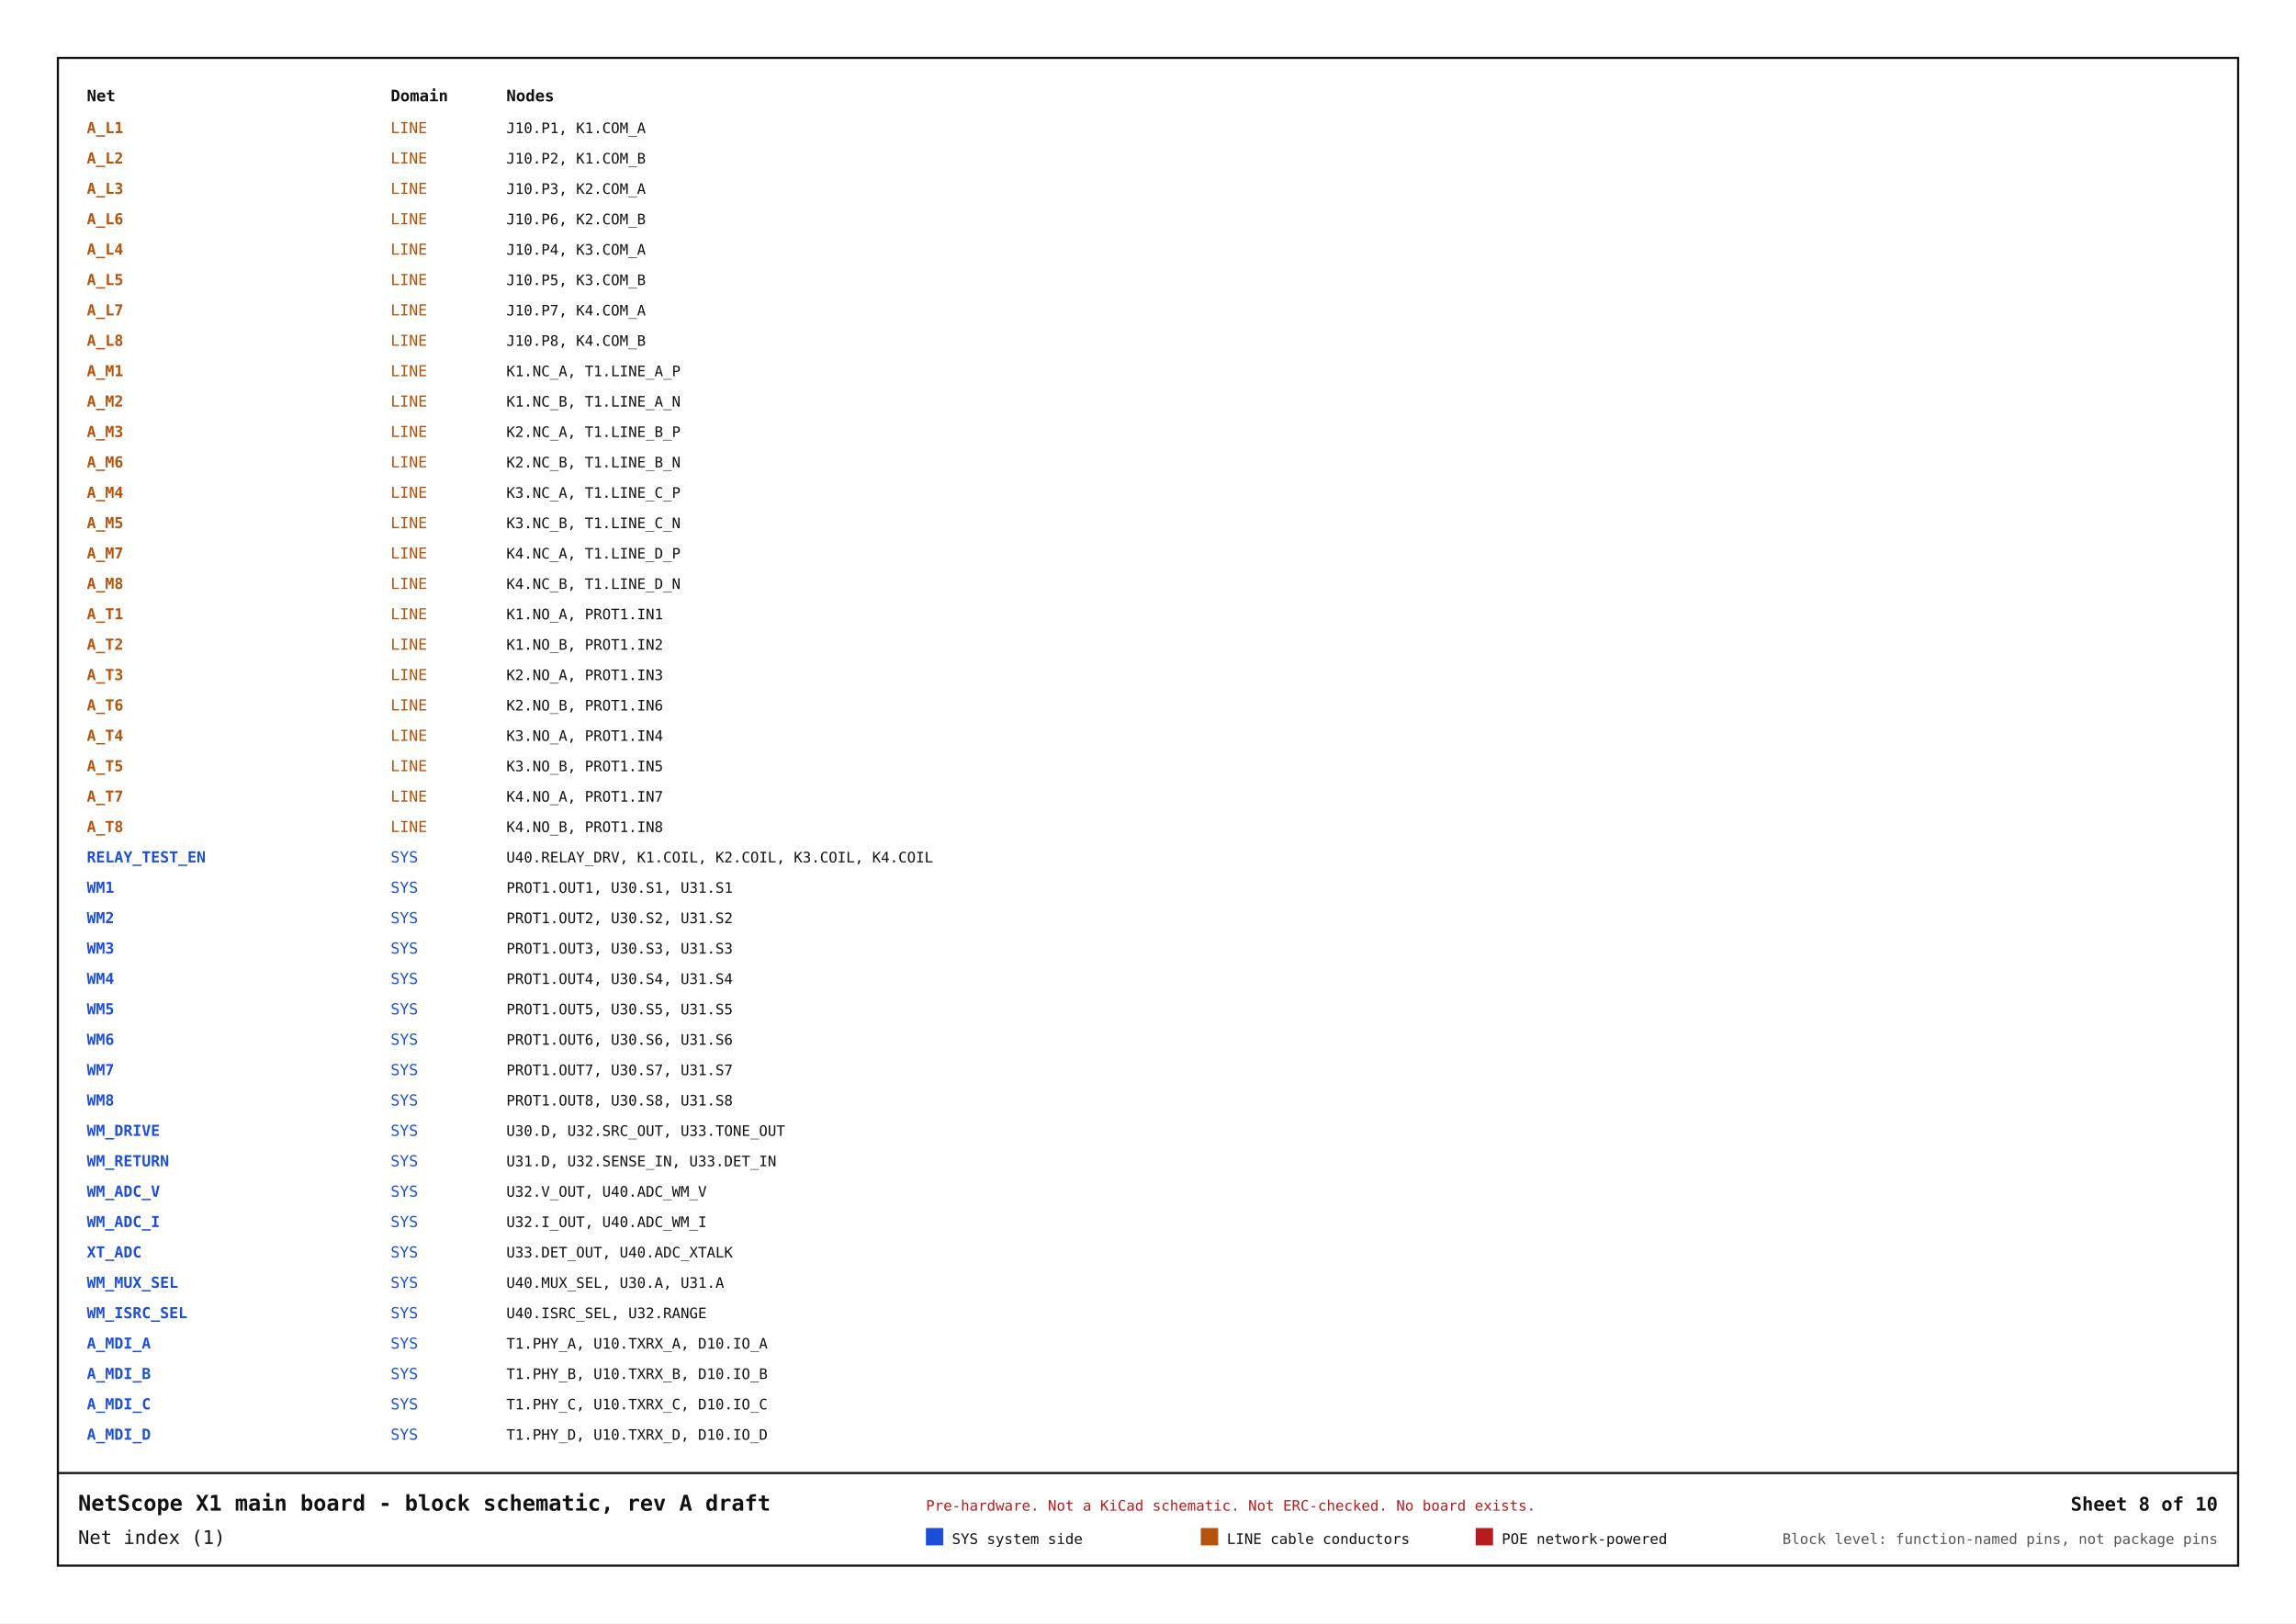
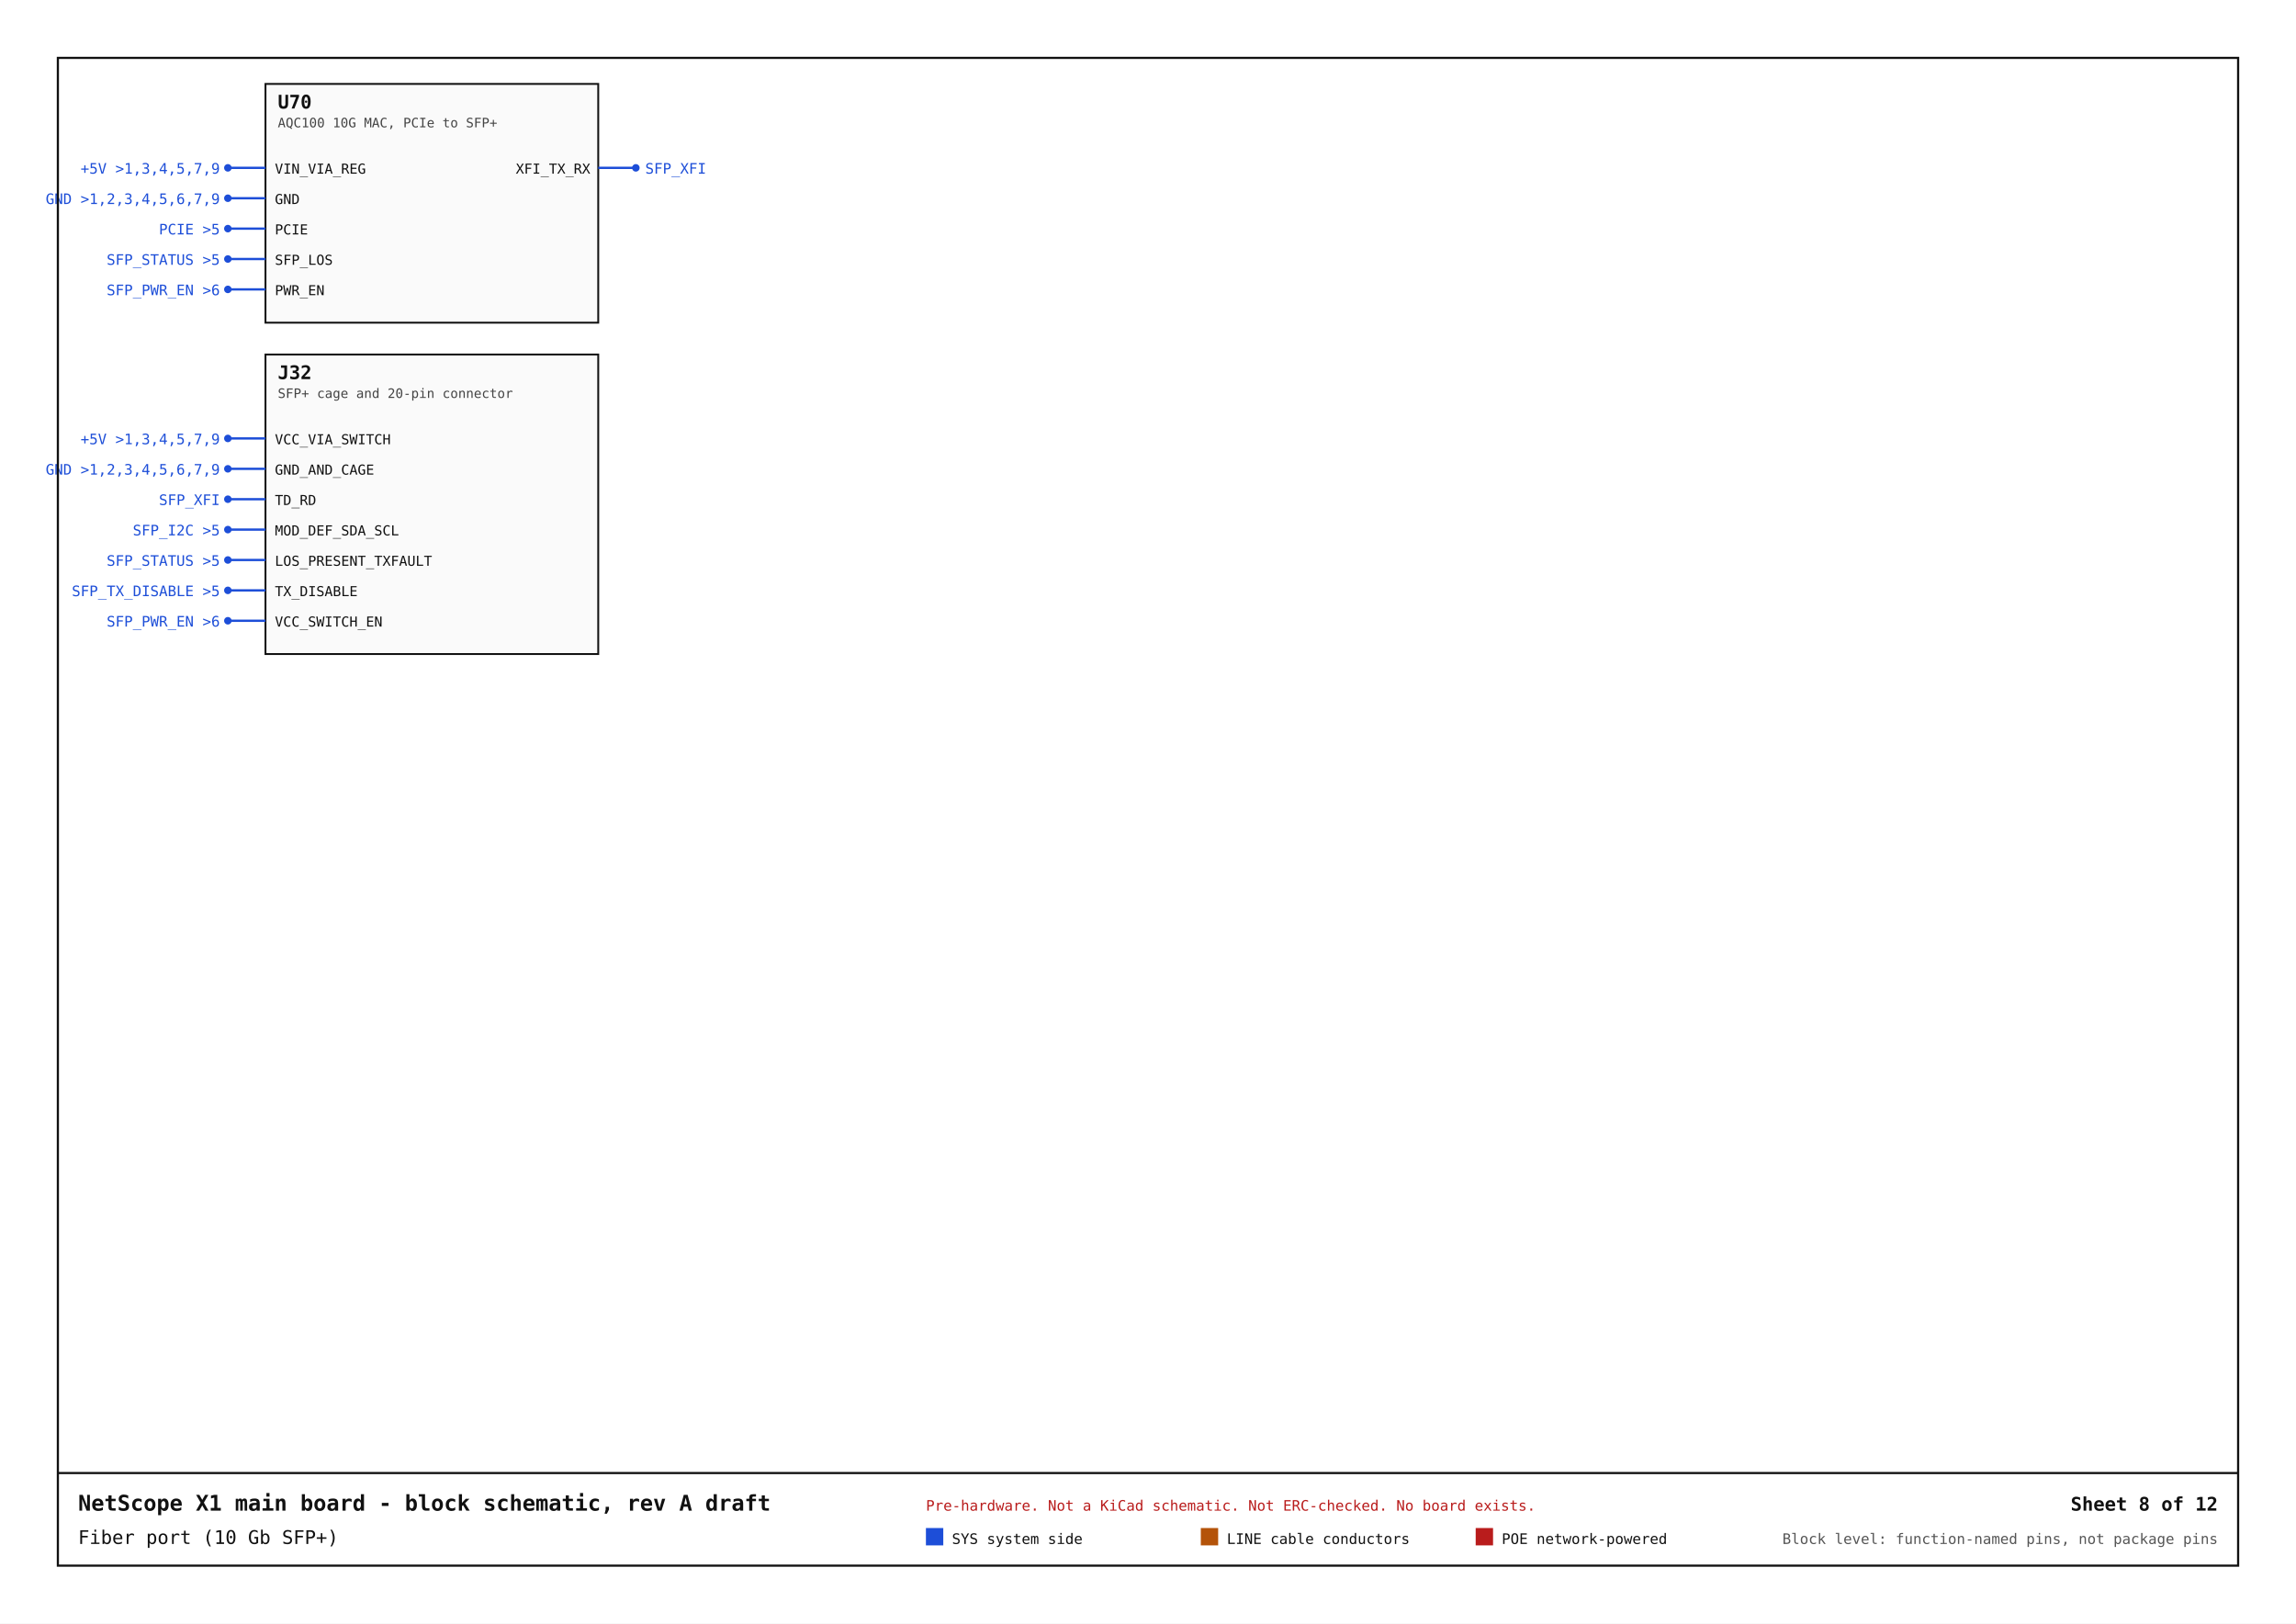
<svg xmlns="http://www.w3.org/2000/svg" viewBox="0 0 1587 1122" width="1587" height="1122">
  <rect width="1587" height="1122" fill="#fff" />
-   <text x="60" y="70" font-size="11" fill="#111" text-anchor="start" font-weight="bold" font-family="DejaVu Sans Mono, Menlo, Consolas, monospace">Net</text>
-   <text x="270" y="70" font-size="11" fill="#111" text-anchor="start" font-weight="bold" font-family="DejaVu Sans Mono, Menlo, Consolas, monospace">Domain</text>
-   <text x="350" y="70" font-size="11" fill="#111" text-anchor="start" font-weight="bold" font-family="DejaVu Sans Mono, Menlo, Consolas, monospace">Nodes</text>
-   <text x="60" y="92" font-size="10.5" fill="#b45309" text-anchor="start" font-weight="bold" font-family="DejaVu Sans Mono, Menlo, Consolas, monospace">A_L1</text>
-   <text x="270" y="92" font-size="10.5" fill="#b45309" text-anchor="start" font-weight="normal" font-family="DejaVu Sans Mono, Menlo, Consolas, monospace">LINE</text>
-   <text x="350" y="92" font-size="10" fill="#111" text-anchor="start" font-weight="normal" font-family="DejaVu Sans Mono, Menlo, Consolas, monospace">J10.P1, K1.COM_A</text>
-   <text x="60" y="113" font-size="10.5" fill="#b45309" text-anchor="start" font-weight="bold" font-family="DejaVu Sans Mono, Menlo, Consolas, monospace">A_L2</text>
-   <text x="270" y="113" font-size="10.5" fill="#b45309" text-anchor="start" font-weight="normal" font-family="DejaVu Sans Mono, Menlo, Consolas, monospace">LINE</text>
-   <text x="350" y="113" font-size="10" fill="#111" text-anchor="start" font-weight="normal" font-family="DejaVu Sans Mono, Menlo, Consolas, monospace">J10.P2, K1.COM_B</text>
-   <text x="60" y="134" font-size="10.5" fill="#b45309" text-anchor="start" font-weight="bold" font-family="DejaVu Sans Mono, Menlo, Consolas, monospace">A_L3</text>
-   <text x="270" y="134" font-size="10.5" fill="#b45309" text-anchor="start" font-weight="normal" font-family="DejaVu Sans Mono, Menlo, Consolas, monospace">LINE</text>
-   <text x="350" y="134" font-size="10" fill="#111" text-anchor="start" font-weight="normal" font-family="DejaVu Sans Mono, Menlo, Consolas, monospace">J10.P3, K2.COM_A</text>
-   <text x="60" y="155" font-size="10.5" fill="#b45309" text-anchor="start" font-weight="bold" font-family="DejaVu Sans Mono, Menlo, Consolas, monospace">A_L6</text>
-   <text x="270" y="155" font-size="10.5" fill="#b45309" text-anchor="start" font-weight="normal" font-family="DejaVu Sans Mono, Menlo, Consolas, monospace">LINE</text>
-   <text x="350" y="155" font-size="10" fill="#111" text-anchor="start" font-weight="normal" font-family="DejaVu Sans Mono, Menlo, Consolas, monospace">J10.P6, K2.COM_B</text>
-   <text x="60" y="176" font-size="10.5" fill="#b45309" text-anchor="start" font-weight="bold" font-family="DejaVu Sans Mono, Menlo, Consolas, monospace">A_L4</text>
-   <text x="270" y="176" font-size="10.5" fill="#b45309" text-anchor="start" font-weight="normal" font-family="DejaVu Sans Mono, Menlo, Consolas, monospace">LINE</text>
-   <text x="350" y="176" font-size="10" fill="#111" text-anchor="start" font-weight="normal" font-family="DejaVu Sans Mono, Menlo, Consolas, monospace">J10.P4, K3.COM_A</text>
-   <text x="60" y="197" font-size="10.5" fill="#b45309" text-anchor="start" font-weight="bold" font-family="DejaVu Sans Mono, Menlo, Consolas, monospace">A_L5</text>
-   <text x="270" y="197" font-size="10.5" fill="#b45309" text-anchor="start" font-weight="normal" font-family="DejaVu Sans Mono, Menlo, Consolas, monospace">LINE</text>
-   <text x="350" y="197" font-size="10" fill="#111" text-anchor="start" font-weight="normal" font-family="DejaVu Sans Mono, Menlo, Consolas, monospace">J10.P5, K3.COM_B</text>
-   <text x="60" y="218" font-size="10.5" fill="#b45309" text-anchor="start" font-weight="bold" font-family="DejaVu Sans Mono, Menlo, Consolas, monospace">A_L7</text>
-   <text x="270" y="218" font-size="10.5" fill="#b45309" text-anchor="start" font-weight="normal" font-family="DejaVu Sans Mono, Menlo, Consolas, monospace">LINE</text>
-   <text x="350" y="218" font-size="10" fill="#111" text-anchor="start" font-weight="normal" font-family="DejaVu Sans Mono, Menlo, Consolas, monospace">J10.P7, K4.COM_A</text>
-   <text x="60" y="239" font-size="10.5" fill="#b45309" text-anchor="start" font-weight="bold" font-family="DejaVu Sans Mono, Menlo, Consolas, monospace">A_L8</text>
-   <text x="270" y="239" font-size="10.5" fill="#b45309" text-anchor="start" font-weight="normal" font-family="DejaVu Sans Mono, Menlo, Consolas, monospace">LINE</text>
-   <text x="350" y="239" font-size="10" fill="#111" text-anchor="start" font-weight="normal" font-family="DejaVu Sans Mono, Menlo, Consolas, monospace">J10.P8, K4.COM_B</text>
-   <text x="60" y="260" font-size="10.5" fill="#b45309" text-anchor="start" font-weight="bold" font-family="DejaVu Sans Mono, Menlo, Consolas, monospace">A_M1</text>
-   <text x="270" y="260" font-size="10.5" fill="#b45309" text-anchor="start" font-weight="normal" font-family="DejaVu Sans Mono, Menlo, Consolas, monospace">LINE</text>
-   <text x="350" y="260" font-size="10" fill="#111" text-anchor="start" font-weight="normal" font-family="DejaVu Sans Mono, Menlo, Consolas, monospace">K1.NC_A, T1.LINE_A_P</text>
-   <text x="60" y="281" font-size="10.5" fill="#b45309" text-anchor="start" font-weight="bold" font-family="DejaVu Sans Mono, Menlo, Consolas, monospace">A_M2</text>
-   <text x="270" y="281" font-size="10.5" fill="#b45309" text-anchor="start" font-weight="normal" font-family="DejaVu Sans Mono, Menlo, Consolas, monospace">LINE</text>
-   <text x="350" y="281" font-size="10" fill="#111" text-anchor="start" font-weight="normal" font-family="DejaVu Sans Mono, Menlo, Consolas, monospace">K1.NC_B, T1.LINE_A_N</text>
-   <text x="60" y="302" font-size="10.5" fill="#b45309" text-anchor="start" font-weight="bold" font-family="DejaVu Sans Mono, Menlo, Consolas, monospace">A_M3</text>
-   <text x="270" y="302" font-size="10.5" fill="#b45309" text-anchor="start" font-weight="normal" font-family="DejaVu Sans Mono, Menlo, Consolas, monospace">LINE</text>
-   <text x="350" y="302" font-size="10" fill="#111" text-anchor="start" font-weight="normal" font-family="DejaVu Sans Mono, Menlo, Consolas, monospace">K2.NC_A, T1.LINE_B_P</text>
-   <text x="60" y="323" font-size="10.5" fill="#b45309" text-anchor="start" font-weight="bold" font-family="DejaVu Sans Mono, Menlo, Consolas, monospace">A_M6</text>
-   <text x="270" y="323" font-size="10.5" fill="#b45309" text-anchor="start" font-weight="normal" font-family="DejaVu Sans Mono, Menlo, Consolas, monospace">LINE</text>
-   <text x="350" y="323" font-size="10" fill="#111" text-anchor="start" font-weight="normal" font-family="DejaVu Sans Mono, Menlo, Consolas, monospace">K2.NC_B, T1.LINE_B_N</text>
-   <text x="60" y="344" font-size="10.5" fill="#b45309" text-anchor="start" font-weight="bold" font-family="DejaVu Sans Mono, Menlo, Consolas, monospace">A_M4</text>
-   <text x="270" y="344" font-size="10.5" fill="#b45309" text-anchor="start" font-weight="normal" font-family="DejaVu Sans Mono, Menlo, Consolas, monospace">LINE</text>
-   <text x="350" y="344" font-size="10" fill="#111" text-anchor="start" font-weight="normal" font-family="DejaVu Sans Mono, Menlo, Consolas, monospace">K3.NC_A, T1.LINE_C_P</text>
-   <text x="60" y="365" font-size="10.5" fill="#b45309" text-anchor="start" font-weight="bold" font-family="DejaVu Sans Mono, Menlo, Consolas, monospace">A_M5</text>
-   <text x="270" y="365" font-size="10.5" fill="#b45309" text-anchor="start" font-weight="normal" font-family="DejaVu Sans Mono, Menlo, Consolas, monospace">LINE</text>
-   <text x="350" y="365" font-size="10" fill="#111" text-anchor="start" font-weight="normal" font-family="DejaVu Sans Mono, Menlo, Consolas, monospace">K3.NC_B, T1.LINE_C_N</text>
-   <text x="60" y="386" font-size="10.5" fill="#b45309" text-anchor="start" font-weight="bold" font-family="DejaVu Sans Mono, Menlo, Consolas, monospace">A_M7</text>
-   <text x="270" y="386" font-size="10.5" fill="#b45309" text-anchor="start" font-weight="normal" font-family="DejaVu Sans Mono, Menlo, Consolas, monospace">LINE</text>
-   <text x="350" y="386" font-size="10" fill="#111" text-anchor="start" font-weight="normal" font-family="DejaVu Sans Mono, Menlo, Consolas, monospace">K4.NC_A, T1.LINE_D_P</text>
-   <text x="60" y="407" font-size="10.5" fill="#b45309" text-anchor="start" font-weight="bold" font-family="DejaVu Sans Mono, Menlo, Consolas, monospace">A_M8</text>
-   <text x="270" y="407" font-size="10.5" fill="#b45309" text-anchor="start" font-weight="normal" font-family="DejaVu Sans Mono, Menlo, Consolas, monospace">LINE</text>
-   <text x="350" y="407" font-size="10" fill="#111" text-anchor="start" font-weight="normal" font-family="DejaVu Sans Mono, Menlo, Consolas, monospace">K4.NC_B, T1.LINE_D_N</text>
-   <text x="60" y="428" font-size="10.5" fill="#b45309" text-anchor="start" font-weight="bold" font-family="DejaVu Sans Mono, Menlo, Consolas, monospace">A_T1</text>
-   <text x="270" y="428" font-size="10.5" fill="#b45309" text-anchor="start" font-weight="normal" font-family="DejaVu Sans Mono, Menlo, Consolas, monospace">LINE</text>
-   <text x="350" y="428" font-size="10" fill="#111" text-anchor="start" font-weight="normal" font-family="DejaVu Sans Mono, Menlo, Consolas, monospace">K1.NO_A, PROT1.IN1</text>
-   <text x="60" y="449" font-size="10.5" fill="#b45309" text-anchor="start" font-weight="bold" font-family="DejaVu Sans Mono, Menlo, Consolas, monospace">A_T2</text>
-   <text x="270" y="449" font-size="10.5" fill="#b45309" text-anchor="start" font-weight="normal" font-family="DejaVu Sans Mono, Menlo, Consolas, monospace">LINE</text>
-   <text x="350" y="449" font-size="10" fill="#111" text-anchor="start" font-weight="normal" font-family="DejaVu Sans Mono, Menlo, Consolas, monospace">K1.NO_B, PROT1.IN2</text>
-   <text x="60" y="470" font-size="10.5" fill="#b45309" text-anchor="start" font-weight="bold" font-family="DejaVu Sans Mono, Menlo, Consolas, monospace">A_T3</text>
-   <text x="270" y="470" font-size="10.5" fill="#b45309" text-anchor="start" font-weight="normal" font-family="DejaVu Sans Mono, Menlo, Consolas, monospace">LINE</text>
-   <text x="350" y="470" font-size="10" fill="#111" text-anchor="start" font-weight="normal" font-family="DejaVu Sans Mono, Menlo, Consolas, monospace">K2.NO_A, PROT1.IN3</text>
-   <text x="60" y="491" font-size="10.5" fill="#b45309" text-anchor="start" font-weight="bold" font-family="DejaVu Sans Mono, Menlo, Consolas, monospace">A_T6</text>
-   <text x="270" y="491" font-size="10.5" fill="#b45309" text-anchor="start" font-weight="normal" font-family="DejaVu Sans Mono, Menlo, Consolas, monospace">LINE</text>
-   <text x="350" y="491" font-size="10" fill="#111" text-anchor="start" font-weight="normal" font-family="DejaVu Sans Mono, Menlo, Consolas, monospace">K2.NO_B, PROT1.IN6</text>
-   <text x="60" y="512" font-size="10.5" fill="#b45309" text-anchor="start" font-weight="bold" font-family="DejaVu Sans Mono, Menlo, Consolas, monospace">A_T4</text>
-   <text x="270" y="512" font-size="10.5" fill="#b45309" text-anchor="start" font-weight="normal" font-family="DejaVu Sans Mono, Menlo, Consolas, monospace">LINE</text>
-   <text x="350" y="512" font-size="10" fill="#111" text-anchor="start" font-weight="normal" font-family="DejaVu Sans Mono, Menlo, Consolas, monospace">K3.NO_A, PROT1.IN4</text>
-   <text x="60" y="533" font-size="10.5" fill="#b45309" text-anchor="start" font-weight="bold" font-family="DejaVu Sans Mono, Menlo, Consolas, monospace">A_T5</text>
-   <text x="270" y="533" font-size="10.5" fill="#b45309" text-anchor="start" font-weight="normal" font-family="DejaVu Sans Mono, Menlo, Consolas, monospace">LINE</text>
-   <text x="350" y="533" font-size="10" fill="#111" text-anchor="start" font-weight="normal" font-family="DejaVu Sans Mono, Menlo, Consolas, monospace">K3.NO_B, PROT1.IN5</text>
-   <text x="60" y="554" font-size="10.5" fill="#b45309" text-anchor="start" font-weight="bold" font-family="DejaVu Sans Mono, Menlo, Consolas, monospace">A_T7</text>
-   <text x="270" y="554" font-size="10.5" fill="#b45309" text-anchor="start" font-weight="normal" font-family="DejaVu Sans Mono, Menlo, Consolas, monospace">LINE</text>
-   <text x="350" y="554" font-size="10" fill="#111" text-anchor="start" font-weight="normal" font-family="DejaVu Sans Mono, Menlo, Consolas, monospace">K4.NO_A, PROT1.IN7</text>
-   <text x="60" y="575" font-size="10.5" fill="#b45309" text-anchor="start" font-weight="bold" font-family="DejaVu Sans Mono, Menlo, Consolas, monospace">A_T8</text>
-   <text x="270" y="575" font-size="10.5" fill="#b45309" text-anchor="start" font-weight="normal" font-family="DejaVu Sans Mono, Menlo, Consolas, monospace">LINE</text>
-   <text x="350" y="575" font-size="10" fill="#111" text-anchor="start" font-weight="normal" font-family="DejaVu Sans Mono, Menlo, Consolas, monospace">K4.NO_B, PROT1.IN8</text>
-   <text x="60" y="596" font-size="10.5" fill="#1d4ed8" text-anchor="start" font-weight="bold" font-family="DejaVu Sans Mono, Menlo, Consolas, monospace">RELAY_TEST_EN</text>
-   <text x="270" y="596" font-size="10.5" fill="#1d4ed8" text-anchor="start" font-weight="normal" font-family="DejaVu Sans Mono, Menlo, Consolas, monospace">SYS</text>
-   <text x="350" y="596" font-size="10" fill="#111" text-anchor="start" font-weight="normal" font-family="DejaVu Sans Mono, Menlo, Consolas, monospace">U40.RELAY_DRV, K1.COIL, K2.COIL, K3.COIL, K4.COIL</text>
-   <text x="60" y="617" font-size="10.5" fill="#1d4ed8" text-anchor="start" font-weight="bold" font-family="DejaVu Sans Mono, Menlo, Consolas, monospace">WM1</text>
-   <text x="270" y="617" font-size="10.5" fill="#1d4ed8" text-anchor="start" font-weight="normal" font-family="DejaVu Sans Mono, Menlo, Consolas, monospace">SYS</text>
-   <text x="350" y="617" font-size="10" fill="#111" text-anchor="start" font-weight="normal" font-family="DejaVu Sans Mono, Menlo, Consolas, monospace">PROT1.OUT1, U30.S1, U31.S1</text>
-   <text x="60" y="638" font-size="10.5" fill="#1d4ed8" text-anchor="start" font-weight="bold" font-family="DejaVu Sans Mono, Menlo, Consolas, monospace">WM2</text>
-   <text x="270" y="638" font-size="10.5" fill="#1d4ed8" text-anchor="start" font-weight="normal" font-family="DejaVu Sans Mono, Menlo, Consolas, monospace">SYS</text>
-   <text x="350" y="638" font-size="10" fill="#111" text-anchor="start" font-weight="normal" font-family="DejaVu Sans Mono, Menlo, Consolas, monospace">PROT1.OUT2, U30.S2, U31.S2</text>
-   <text x="60" y="659" font-size="10.5" fill="#1d4ed8" text-anchor="start" font-weight="bold" font-family="DejaVu Sans Mono, Menlo, Consolas, monospace">WM3</text>
-   <text x="270" y="659" font-size="10.5" fill="#1d4ed8" text-anchor="start" font-weight="normal" font-family="DejaVu Sans Mono, Menlo, Consolas, monospace">SYS</text>
-   <text x="350" y="659" font-size="10" fill="#111" text-anchor="start" font-weight="normal" font-family="DejaVu Sans Mono, Menlo, Consolas, monospace">PROT1.OUT3, U30.S3, U31.S3</text>
-   <text x="60" y="680" font-size="10.5" fill="#1d4ed8" text-anchor="start" font-weight="bold" font-family="DejaVu Sans Mono, Menlo, Consolas, monospace">WM4</text>
-   <text x="270" y="680" font-size="10.5" fill="#1d4ed8" text-anchor="start" font-weight="normal" font-family="DejaVu Sans Mono, Menlo, Consolas, monospace">SYS</text>
-   <text x="350" y="680" font-size="10" fill="#111" text-anchor="start" font-weight="normal" font-family="DejaVu Sans Mono, Menlo, Consolas, monospace">PROT1.OUT4, U30.S4, U31.S4</text>
-   <text x="60" y="701" font-size="10.5" fill="#1d4ed8" text-anchor="start" font-weight="bold" font-family="DejaVu Sans Mono, Menlo, Consolas, monospace">WM5</text>
-   <text x="270" y="701" font-size="10.5" fill="#1d4ed8" text-anchor="start" font-weight="normal" font-family="DejaVu Sans Mono, Menlo, Consolas, monospace">SYS</text>
-   <text x="350" y="701" font-size="10" fill="#111" text-anchor="start" font-weight="normal" font-family="DejaVu Sans Mono, Menlo, Consolas, monospace">PROT1.OUT5, U30.S5, U31.S5</text>
-   <text x="60" y="722" font-size="10.5" fill="#1d4ed8" text-anchor="start" font-weight="bold" font-family="DejaVu Sans Mono, Menlo, Consolas, monospace">WM6</text>
-   <text x="270" y="722" font-size="10.5" fill="#1d4ed8" text-anchor="start" font-weight="normal" font-family="DejaVu Sans Mono, Menlo, Consolas, monospace">SYS</text>
-   <text x="350" y="722" font-size="10" fill="#111" text-anchor="start" font-weight="normal" font-family="DejaVu Sans Mono, Menlo, Consolas, monospace">PROT1.OUT6, U30.S6, U31.S6</text>
-   <text x="60" y="743" font-size="10.5" fill="#1d4ed8" text-anchor="start" font-weight="bold" font-family="DejaVu Sans Mono, Menlo, Consolas, monospace">WM7</text>
-   <text x="270" y="743" font-size="10.5" fill="#1d4ed8" text-anchor="start" font-weight="normal" font-family="DejaVu Sans Mono, Menlo, Consolas, monospace">SYS</text>
-   <text x="350" y="743" font-size="10" fill="#111" text-anchor="start" font-weight="normal" font-family="DejaVu Sans Mono, Menlo, Consolas, monospace">PROT1.OUT7, U30.S7, U31.S7</text>
-   <text x="60" y="764" font-size="10.5" fill="#1d4ed8" text-anchor="start" font-weight="bold" font-family="DejaVu Sans Mono, Menlo, Consolas, monospace">WM8</text>
-   <text x="270" y="764" font-size="10.5" fill="#1d4ed8" text-anchor="start" font-weight="normal" font-family="DejaVu Sans Mono, Menlo, Consolas, monospace">SYS</text>
-   <text x="350" y="764" font-size="10" fill="#111" text-anchor="start" font-weight="normal" font-family="DejaVu Sans Mono, Menlo, Consolas, monospace">PROT1.OUT8, U30.S8, U31.S8</text>
-   <text x="60" y="785" font-size="10.5" fill="#1d4ed8" text-anchor="start" font-weight="bold" font-family="DejaVu Sans Mono, Menlo, Consolas, monospace">WM_DRIVE</text>
-   <text x="270" y="785" font-size="10.5" fill="#1d4ed8" text-anchor="start" font-weight="normal" font-family="DejaVu Sans Mono, Menlo, Consolas, monospace">SYS</text>
-   <text x="350" y="785" font-size="10" fill="#111" text-anchor="start" font-weight="normal" font-family="DejaVu Sans Mono, Menlo, Consolas, monospace">U30.D, U32.SRC_OUT, U33.TONE_OUT</text>
-   <text x="60" y="806" font-size="10.5" fill="#1d4ed8" text-anchor="start" font-weight="bold" font-family="DejaVu Sans Mono, Menlo, Consolas, monospace">WM_RETURN</text>
-   <text x="270" y="806" font-size="10.5" fill="#1d4ed8" text-anchor="start" font-weight="normal" font-family="DejaVu Sans Mono, Menlo, Consolas, monospace">SYS</text>
-   <text x="350" y="806" font-size="10" fill="#111" text-anchor="start" font-weight="normal" font-family="DejaVu Sans Mono, Menlo, Consolas, monospace">U31.D, U32.SENSE_IN, U33.DET_IN</text>
-   <text x="60" y="827" font-size="10.5" fill="#1d4ed8" text-anchor="start" font-weight="bold" font-family="DejaVu Sans Mono, Menlo, Consolas, monospace">WM_ADC_V</text>
-   <text x="270" y="827" font-size="10.5" fill="#1d4ed8" text-anchor="start" font-weight="normal" font-family="DejaVu Sans Mono, Menlo, Consolas, monospace">SYS</text>
-   <text x="350" y="827" font-size="10" fill="#111" text-anchor="start" font-weight="normal" font-family="DejaVu Sans Mono, Menlo, Consolas, monospace">U32.V_OUT, U40.ADC_WM_V</text>
-   <text x="60" y="848" font-size="10.5" fill="#1d4ed8" text-anchor="start" font-weight="bold" font-family="DejaVu Sans Mono, Menlo, Consolas, monospace">WM_ADC_I</text>
-   <text x="270" y="848" font-size="10.5" fill="#1d4ed8" text-anchor="start" font-weight="normal" font-family="DejaVu Sans Mono, Menlo, Consolas, monospace">SYS</text>
-   <text x="350" y="848" font-size="10" fill="#111" text-anchor="start" font-weight="normal" font-family="DejaVu Sans Mono, Menlo, Consolas, monospace">U32.I_OUT, U40.ADC_WM_I</text>
-   <text x="60" y="869" font-size="10.5" fill="#1d4ed8" text-anchor="start" font-weight="bold" font-family="DejaVu Sans Mono, Menlo, Consolas, monospace">XT_ADC</text>
-   <text x="270" y="869" font-size="10.5" fill="#1d4ed8" text-anchor="start" font-weight="normal" font-family="DejaVu Sans Mono, Menlo, Consolas, monospace">SYS</text>
-   <text x="350" y="869" font-size="10" fill="#111" text-anchor="start" font-weight="normal" font-family="DejaVu Sans Mono, Menlo, Consolas, monospace">U33.DET_OUT, U40.ADC_XTALK</text>
-   <text x="60" y="890" font-size="10.5" fill="#1d4ed8" text-anchor="start" font-weight="bold" font-family="DejaVu Sans Mono, Menlo, Consolas, monospace">WM_MUX_SEL</text>
-   <text x="270" y="890" font-size="10.5" fill="#1d4ed8" text-anchor="start" font-weight="normal" font-family="DejaVu Sans Mono, Menlo, Consolas, monospace">SYS</text>
-   <text x="350" y="890" font-size="10" fill="#111" text-anchor="start" font-weight="normal" font-family="DejaVu Sans Mono, Menlo, Consolas, monospace">U40.MUX_SEL, U30.A, U31.A</text>
-   <text x="60" y="911" font-size="10.5" fill="#1d4ed8" text-anchor="start" font-weight="bold" font-family="DejaVu Sans Mono, Menlo, Consolas, monospace">WM_ISRC_SEL</text>
-   <text x="270" y="911" font-size="10.5" fill="#1d4ed8" text-anchor="start" font-weight="normal" font-family="DejaVu Sans Mono, Menlo, Consolas, monospace">SYS</text>
-   <text x="350" y="911" font-size="10" fill="#111" text-anchor="start" font-weight="normal" font-family="DejaVu Sans Mono, Menlo, Consolas, monospace">U40.ISRC_SEL, U32.RANGE</text>
-   <text x="60" y="932" font-size="10.5" fill="#1d4ed8" text-anchor="start" font-weight="bold" font-family="DejaVu Sans Mono, Menlo, Consolas, monospace">A_MDI_A</text>
-   <text x="270" y="932" font-size="10.5" fill="#1d4ed8" text-anchor="start" font-weight="normal" font-family="DejaVu Sans Mono, Menlo, Consolas, monospace">SYS</text>
-   <text x="350" y="932" font-size="10" fill="#111" text-anchor="start" font-weight="normal" font-family="DejaVu Sans Mono, Menlo, Consolas, monospace">T1.PHY_A, U10.TXRX_A, D10.IO_A</text>
-   <text x="60" y="953" font-size="10.5" fill="#1d4ed8" text-anchor="start" font-weight="bold" font-family="DejaVu Sans Mono, Menlo, Consolas, monospace">A_MDI_B</text>
-   <text x="270" y="953" font-size="10.5" fill="#1d4ed8" text-anchor="start" font-weight="normal" font-family="DejaVu Sans Mono, Menlo, Consolas, monospace">SYS</text>
-   <text x="350" y="953" font-size="10" fill="#111" text-anchor="start" font-weight="normal" font-family="DejaVu Sans Mono, Menlo, Consolas, monospace">T1.PHY_B, U10.TXRX_B, D10.IO_B</text>
-   <text x="60" y="974" font-size="10.5" fill="#1d4ed8" text-anchor="start" font-weight="bold" font-family="DejaVu Sans Mono, Menlo, Consolas, monospace">A_MDI_C</text>
-   <text x="270" y="974" font-size="10.5" fill="#1d4ed8" text-anchor="start" font-weight="normal" font-family="DejaVu Sans Mono, Menlo, Consolas, monospace">SYS</text>
-   <text x="350" y="974" font-size="10" fill="#111" text-anchor="start" font-weight="normal" font-family="DejaVu Sans Mono, Menlo, Consolas, monospace">T1.PHY_C, U10.TXRX_C, D10.IO_C</text>
-   <text x="60" y="995" font-size="10.5" fill="#1d4ed8" text-anchor="start" font-weight="bold" font-family="DejaVu Sans Mono, Menlo, Consolas, monospace">A_MDI_D</text>
-   <text x="270" y="995" font-size="10.5" fill="#1d4ed8" text-anchor="start" font-weight="normal" font-family="DejaVu Sans Mono, Menlo, Consolas, monospace">SYS</text>
-   <text x="350" y="995" font-size="10" fill="#111" text-anchor="start" font-weight="normal" font-family="DejaVu Sans Mono, Menlo, Consolas, monospace">T1.PHY_D, U10.TXRX_D, D10.IO_D</text>
+   <rect x="183.5" y="58" width="230" height="165" fill="#fafafa" stroke="#111" stroke-width="1.3" />
+   <text x="192" y="75" font-size="13" fill="#111" text-anchor="start" font-weight="bold" font-family="DejaVu Sans Mono, Menlo, Consolas, monospace">U70</text>
+   <text x="192" y="88" font-size="9" fill="#444" text-anchor="start" font-weight="normal" font-family="DejaVu Sans Mono, Menlo, Consolas, monospace">AQC100 10G MAC, PCIe to SFP+</text>
+   <line x1="157.5" y1="116" x2="183.5" y2="116" stroke="#1d4ed8" stroke-width="1.6" />
+   <circle cx="157.5" cy="116" r="2.6" fill="#1d4ed8" />
+   <text x="152" y="120" font-size="10" fill="#1d4ed8" text-anchor="end" font-weight="normal" font-family="DejaVu Sans Mono, Menlo, Consolas, monospace">+5V &gt;1,3,4,5,7,9</text>
+   <text x="190" y="120" font-size="9.5" fill="#111" text-anchor="start" font-weight="normal" font-family="DejaVu Sans Mono, Menlo, Consolas, monospace">VIN_VIA_REG</text>
+   <line x1="157.5" y1="137" x2="183.5" y2="137" stroke="#1d4ed8" stroke-width="1.6" />
+   <circle cx="157.5" cy="137" r="2.6" fill="#1d4ed8" />
+   <text x="152" y="141" font-size="10" fill="#1d4ed8" text-anchor="end" font-weight="normal" font-family="DejaVu Sans Mono, Menlo, Consolas, monospace">GND &gt;1,2,3,4,5,6,7,9</text>
+   <text x="190" y="141" font-size="9.5" fill="#111" text-anchor="start" font-weight="normal" font-family="DejaVu Sans Mono, Menlo, Consolas, monospace">GND</text>
+   <line x1="157.5" y1="158" x2="183.5" y2="158" stroke="#1d4ed8" stroke-width="1.6" />
+   <circle cx="157.5" cy="158" r="2.6" fill="#1d4ed8" />
+   <text x="152" y="162" font-size="10" fill="#1d4ed8" text-anchor="end" font-weight="normal" font-family="DejaVu Sans Mono, Menlo, Consolas, monospace">PCIE &gt;5</text>
+   <text x="190" y="162" font-size="9.5" fill="#111" text-anchor="start" font-weight="normal" font-family="DejaVu Sans Mono, Menlo, Consolas, monospace">PCIE</text>
+   <line x1="413.5" y1="116" x2="439.5" y2="116" stroke="#1d4ed8" stroke-width="1.6" />
+   <circle cx="439.5" cy="116" r="2.6" fill="#1d4ed8" />
+   <text x="446" y="120" font-size="10" fill="#1d4ed8" text-anchor="start" font-weight="normal" font-family="DejaVu Sans Mono, Menlo, Consolas, monospace">SFP_XFI</text>
+   <text x="408" y="120" font-size="9.5" fill="#111" text-anchor="end" font-weight="normal" font-family="DejaVu Sans Mono, Menlo, Consolas, monospace">XFI_TX_RX</text>
+   <line x1="157.5" y1="179" x2="183.5" y2="179" stroke="#1d4ed8" stroke-width="1.6" />
+   <circle cx="157.5" cy="179" r="2.6" fill="#1d4ed8" />
+   <text x="152" y="183" font-size="10" fill="#1d4ed8" text-anchor="end" font-weight="normal" font-family="DejaVu Sans Mono, Menlo, Consolas, monospace">SFP_STATUS &gt;5</text>
+   <text x="190" y="183" font-size="9.5" fill="#111" text-anchor="start" font-weight="normal" font-family="DejaVu Sans Mono, Menlo, Consolas, monospace">SFP_LOS</text>
+   <line x1="157.5" y1="200" x2="183.5" y2="200" stroke="#1d4ed8" stroke-width="1.6" />
+   <circle cx="157.5" cy="200" r="2.6" fill="#1d4ed8" />
+   <text x="152" y="204" font-size="10" fill="#1d4ed8" text-anchor="end" font-weight="normal" font-family="DejaVu Sans Mono, Menlo, Consolas, monospace">SFP_PWR_EN &gt;6</text>
+   <text x="190" y="204" font-size="9.5" fill="#111" text-anchor="start" font-weight="normal" font-family="DejaVu Sans Mono, Menlo, Consolas, monospace">PWR_EN</text>
+   <rect x="183.5" y="245" width="230" height="207" fill="#fafafa" stroke="#111" stroke-width="1.3" />
+   <text x="192" y="262" font-size="13" fill="#111" text-anchor="start" font-weight="bold" font-family="DejaVu Sans Mono, Menlo, Consolas, monospace">J32</text>
+   <text x="192" y="275" font-size="9" fill="#444" text-anchor="start" font-weight="normal" font-family="DejaVu Sans Mono, Menlo, Consolas, monospace">SFP+ cage and 20-pin connector</text>
+   <line x1="157.5" y1="303" x2="183.5" y2="303" stroke="#1d4ed8" stroke-width="1.6" />
+   <circle cx="157.5" cy="303" r="2.6" fill="#1d4ed8" />
+   <text x="152" y="307" font-size="10" fill="#1d4ed8" text-anchor="end" font-weight="normal" font-family="DejaVu Sans Mono, Menlo, Consolas, monospace">+5V &gt;1,3,4,5,7,9</text>
+   <text x="190" y="307" font-size="9.5" fill="#111" text-anchor="start" font-weight="normal" font-family="DejaVu Sans Mono, Menlo, Consolas, monospace">VCC_VIA_SWITCH</text>
+   <line x1="157.5" y1="324" x2="183.5" y2="324" stroke="#1d4ed8" stroke-width="1.6" />
+   <circle cx="157.5" cy="324" r="2.6" fill="#1d4ed8" />
+   <text x="152" y="328" font-size="10" fill="#1d4ed8" text-anchor="end" font-weight="normal" font-family="DejaVu Sans Mono, Menlo, Consolas, monospace">GND &gt;1,2,3,4,5,6,7,9</text>
+   <text x="190" y="328" font-size="9.5" fill="#111" text-anchor="start" font-weight="normal" font-family="DejaVu Sans Mono, Menlo, Consolas, monospace">GND_AND_CAGE</text>
+   <line x1="157.5" y1="345" x2="183.5" y2="345" stroke="#1d4ed8" stroke-width="1.6" />
+   <circle cx="157.5" cy="345" r="2.6" fill="#1d4ed8" />
+   <text x="152" y="349" font-size="10" fill="#1d4ed8" text-anchor="end" font-weight="normal" font-family="DejaVu Sans Mono, Menlo, Consolas, monospace">SFP_XFI</text>
+   <text x="190" y="349" font-size="9.5" fill="#111" text-anchor="start" font-weight="normal" font-family="DejaVu Sans Mono, Menlo, Consolas, monospace">TD_RD</text>
+   <line x1="157.5" y1="366" x2="183.5" y2="366" stroke="#1d4ed8" stroke-width="1.6" />
+   <circle cx="157.5" cy="366" r="2.6" fill="#1d4ed8" />
+   <text x="152" y="370" font-size="10" fill="#1d4ed8" text-anchor="end" font-weight="normal" font-family="DejaVu Sans Mono, Menlo, Consolas, monospace">SFP_I2C &gt;5</text>
+   <text x="190" y="370" font-size="9.5" fill="#111" text-anchor="start" font-weight="normal" font-family="DejaVu Sans Mono, Menlo, Consolas, monospace">MOD_DEF_SDA_SCL</text>
+   <line x1="157.5" y1="387" x2="183.5" y2="387" stroke="#1d4ed8" stroke-width="1.6" />
+   <circle cx="157.5" cy="387" r="2.6" fill="#1d4ed8" />
+   <text x="152" y="391" font-size="10" fill="#1d4ed8" text-anchor="end" font-weight="normal" font-family="DejaVu Sans Mono, Menlo, Consolas, monospace">SFP_STATUS &gt;5</text>
+   <text x="190" y="391" font-size="9.5" fill="#111" text-anchor="start" font-weight="normal" font-family="DejaVu Sans Mono, Menlo, Consolas, monospace">LOS_PRESENT_TXFAULT</text>
+   <line x1="157.5" y1="408" x2="183.5" y2="408" stroke="#1d4ed8" stroke-width="1.6" />
+   <circle cx="157.5" cy="408" r="2.6" fill="#1d4ed8" />
+   <text x="152" y="412" font-size="10" fill="#1d4ed8" text-anchor="end" font-weight="normal" font-family="DejaVu Sans Mono, Menlo, Consolas, monospace">SFP_TX_DISABLE &gt;5</text>
+   <text x="190" y="412" font-size="9.5" fill="#111" text-anchor="start" font-weight="normal" font-family="DejaVu Sans Mono, Menlo, Consolas, monospace">TX_DISABLE</text>
+   <line x1="157.5" y1="429" x2="183.5" y2="429" stroke="#1d4ed8" stroke-width="1.6" />
+   <circle cx="157.5" cy="429" r="2.6" fill="#1d4ed8" />
+   <text x="152" y="433" font-size="10" fill="#1d4ed8" text-anchor="end" font-weight="normal" font-family="DejaVu Sans Mono, Menlo, Consolas, monospace">SFP_PWR_EN &gt;6</text>
+   <text x="190" y="433" font-size="9.5" fill="#111" text-anchor="start" font-weight="normal" font-family="DejaVu Sans Mono, Menlo, Consolas, monospace">VCC_SWITCH_EN</text>
  <rect x="40" y="40" width="1507" height="1042" fill="none" stroke="#111" stroke-width="1.5" />
  <line x1="40" y1="1018" x2="1547" y2="1018" stroke="#111" stroke-width="1.5" />
  <text x="54" y="1044" font-size="15" fill="#111" text-anchor="start" font-weight="bold" font-family="DejaVu Sans Mono, Menlo, Consolas, monospace">NetScope X1 main board - block schematic, rev A draft</text>
-   <text x="54" y="1067" font-size="13" fill="#111" text-anchor="start" font-weight="normal" font-family="DejaVu Sans Mono, Menlo, Consolas, monospace">Net index (1)</text>
+   <text x="54" y="1067" font-size="13" fill="#111" text-anchor="start" font-weight="normal" font-family="DejaVu Sans Mono, Menlo, Consolas, monospace">Fiber port (10 Gb SFP+)</text>
  <text x="640" y="1044" font-size="10" fill="#b91c1c" text-anchor="start" font-weight="normal" font-family="DejaVu Sans Mono, Menlo, Consolas, monospace">Pre-hardware. Not a KiCad schematic. Not ERC-checked. No board exists.</text>
  <rect x="640" y="1056" width="12" height="12" fill="#1d4ed8" />
  <text x="658" y="1067" font-size="10" fill="#111" text-anchor="start" font-weight="normal" font-family="DejaVu Sans Mono, Menlo, Consolas, monospace">SYS  system side</text>
  <rect x="830" y="1056" width="12" height="12" fill="#b45309" />
  <text x="848" y="1067" font-size="10" fill="#111" text-anchor="start" font-weight="normal" font-family="DejaVu Sans Mono, Menlo, Consolas, monospace">LINE  cable conductors</text>
  <rect x="1020" y="1056" width="12" height="12" fill="#b91c1c" />
  <text x="1038" y="1067" font-size="10" fill="#111" text-anchor="start" font-weight="normal" font-family="DejaVu Sans Mono, Menlo, Consolas, monospace">POE  network-powered</text>
-   <text x="1533" y="1044" font-size="13" fill="#111" text-anchor="end" font-weight="bold" font-family="DejaVu Sans Mono, Menlo, Consolas, monospace">Sheet 8 of 10</text>
+   <text x="1533" y="1044" font-size="13" fill="#111" text-anchor="end" font-weight="bold" font-family="DejaVu Sans Mono, Menlo, Consolas, monospace">Sheet 8 of 12</text>
  <text x="1533" y="1067" font-size="10" fill="#555" text-anchor="end" font-weight="normal" font-family="DejaVu Sans Mono, Menlo, Consolas, monospace">Block level: function-named pins, not package pins</text>
</svg>
